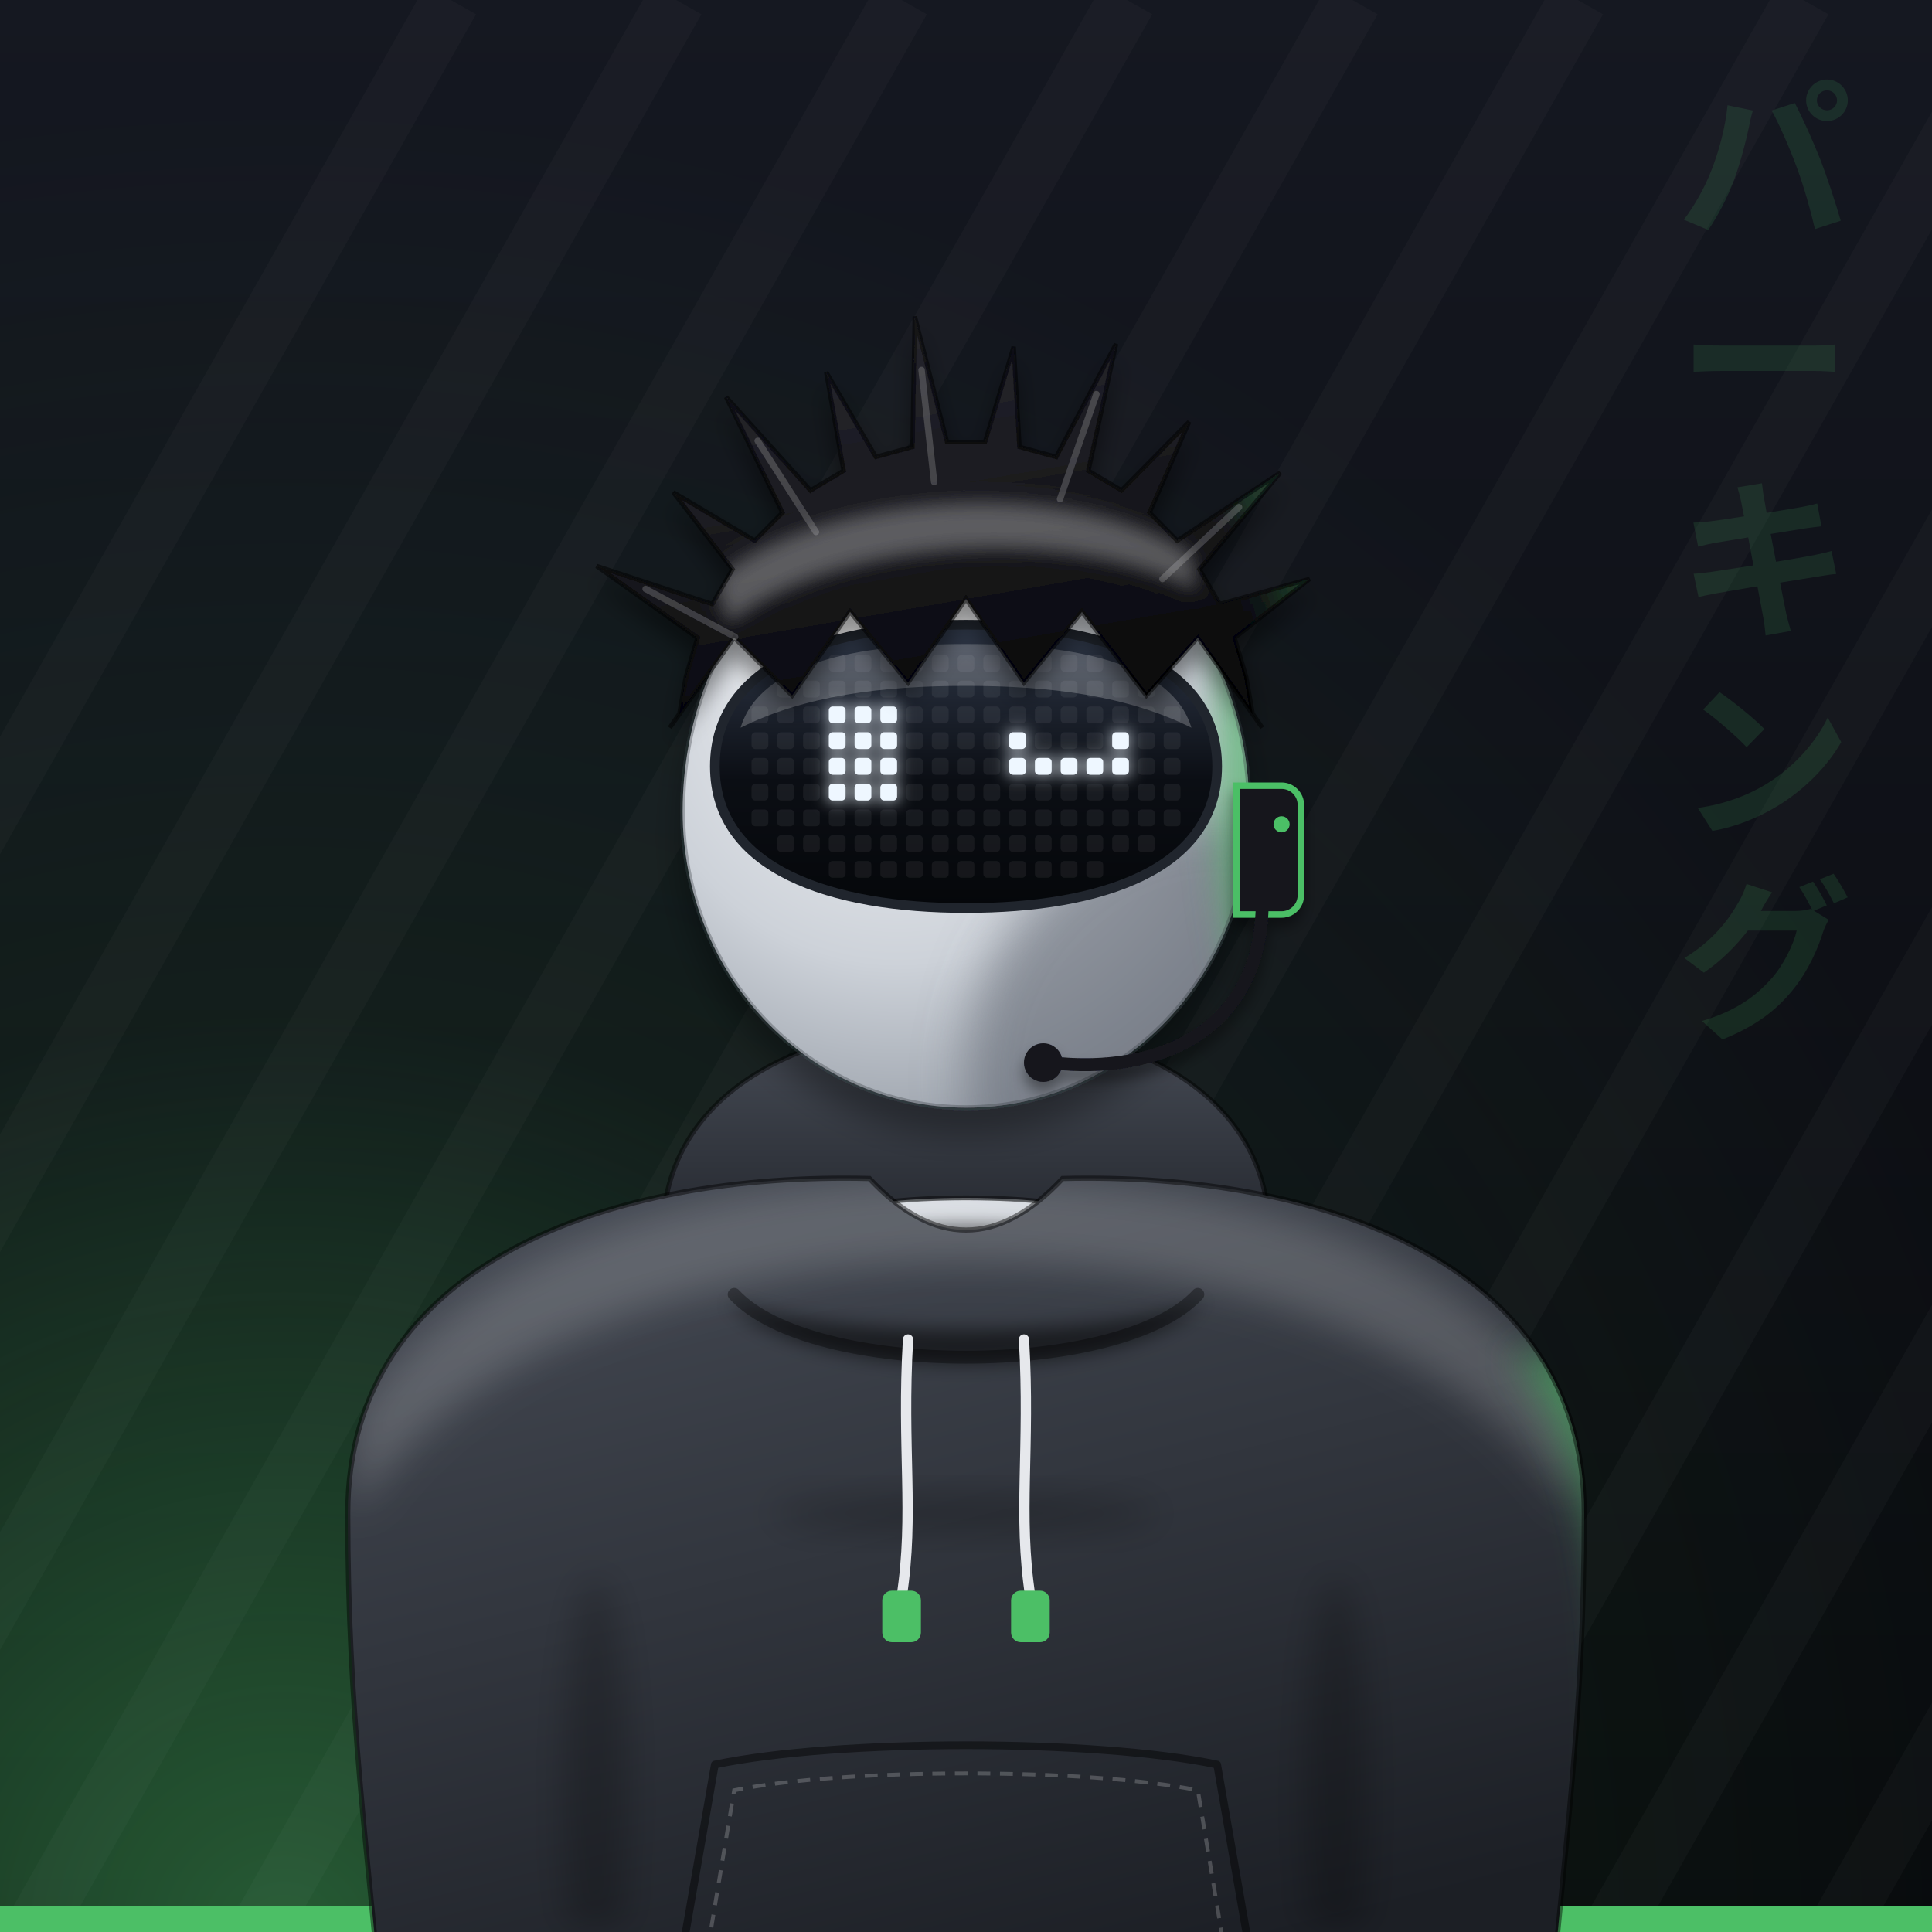
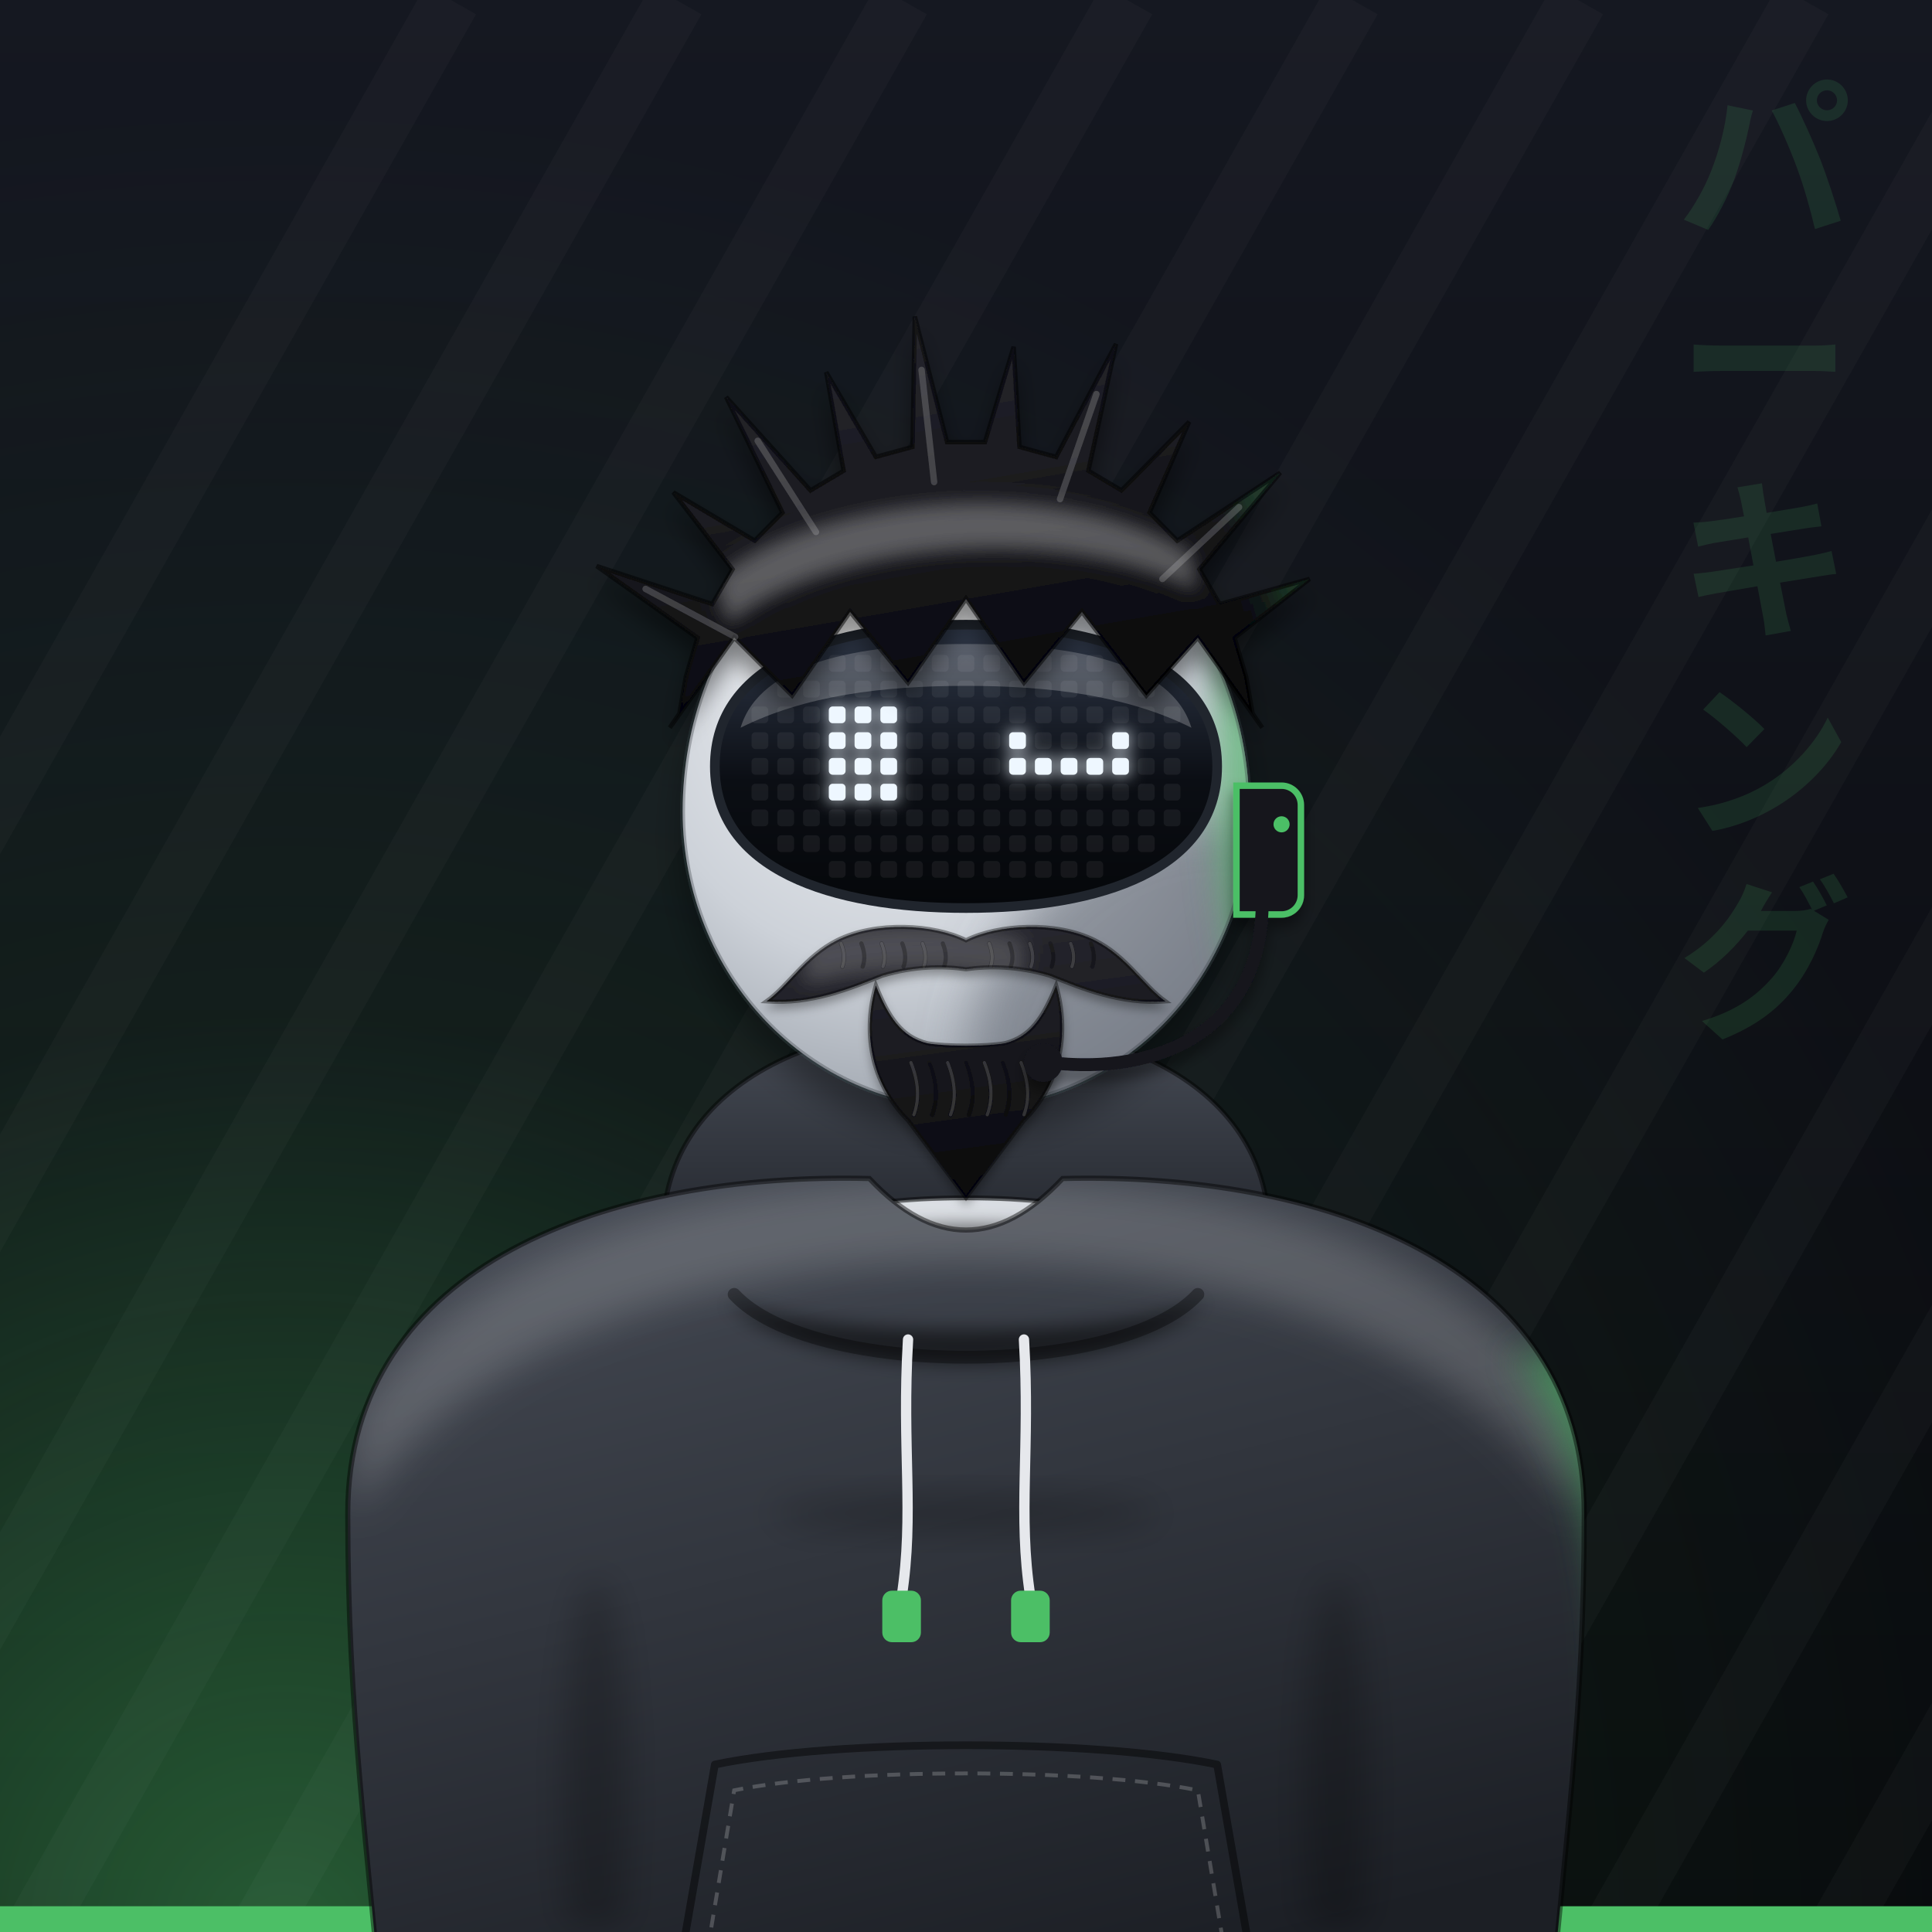
<svg xmlns="http://www.w3.org/2000/svg" viewBox="0 0 600 600" width="600" height="600">
  <defs>
    <linearGradient id="lg00001" x1="0" y1="0" x2="0" y2="1">
      <stop offset="0" stop-color="#151821" stop-opacity="1" />
      <stop offset="1" stop-color="#07080b" stop-opacity="1" />
    </linearGradient>
    <radialGradient id="rg00002" cx="0.15" cy="1" r="0.95">
      <stop offset="0" stop-color="#4cbf66" stop-opacity="0.45" />
      <stop offset="0.5" stop-color="#4cbf66" stop-opacity="0.08" />
      <stop offset="1" stop-color="#4cbf66" stop-opacity="0" />
    </radialGradient>
    <linearGradient id="lg00003" x1="0" y1="0" x2="0.3" y2="1">
      <stop offset="0" stop-color="#2b2b33" stop-opacity="1" />
      <stop offset="1" stop-color="#0a0a0d" stop-opacity="1" />
    </linearGradient>
    <filter id="b5" x="-50%" y="-50%" width="200%" height="200%">
      <feGaussianBlur stdDeviation="3.0" />
    </filter>
    <filter id="b8" x="-50%" y="-50%" width="200%" height="200%">
      <feGaussianBlur stdDeviation="4.8" />
    </filter>
    <clipPath id="cp00006">
      <path d="M211,191.6 L213,180.2 L216.6,168.1 L185.3,145.8 L221.2,157.6 L227.5,146.8 L209.1,122.9 L234.4,137.9 L243,129.2 L225.5,93.3 L251.7,122.3 L262,116.2 L256.6,85.6 L272,111.9 L283.4,108.8 L284.1,68.3 L294.1,107.3 L305.9,107.3 L314.8,77.7 L316.6,108.8 L328,111.9 L346.6,76.8 L338,116.2 L348.3,122.3 L369.3,101 L357,129.2 L365.6,137.9 L397.6,116.8 L372.5,146.8 L378.8,157.6 L406.7,149.8 L383.4,168.1 L387,180.2 L389,191.6 L392,196 L372,168 L356,186 L336,160 L318,182 L300,156 L282,182 L264,160 L246,186 L228,168 L208,196 Z" />
    </clipPath>
    <filter id="ds00008" x="-30%" y="-30%" width="160%" height="160%">
      <feDropShadow dx="0" dy="5" stdDeviation="3.5" flood-opacity="0.45" />
    </filter>
    <clipPath id="cp00009">
      <path d="M278,296 L322,296 L326,384 L274,384 Z" />
    </clipPath>
    <radialGradient id="rg00010" cx="0.38" cy="0.3" r="0.85">
      <stop offset="0" stop-color="#f6f7f9" stop-opacity="1" />
      <stop offset="0.55" stop-color="#cdd2d9" stop-opacity="1" />
      <stop offset="1" stop-color="#8a919b" stop-opacity="1" />
    </radialGradient>
    <filter id="b6" x="-50%" y="-50%" width="200%" height="200%">
      <feGaussianBlur stdDeviation="3.6" />
    </filter>
    <filter id="b4" x="-50%" y="-50%" width="200%" height="200%">
      <feGaussianBlur stdDeviation="2.4" />
    </filter>
    <filter id="b2" x="-50%" y="-50%" width="200%" height="200%">
      <feGaussianBlur stdDeviation="1.2" />
    </filter>
    <clipPath id="cp00016">
      <path d="M118,480 C118,402 205,372 300,372 C395,372 482,402 482,480 C482,542 476,582 470,640 L130,640 C124,582 118,542 118,480 Z" />
    </clipPath>
    <radialGradient id="rg00017" cx="0.38" cy="0.3" r="0.85">
      <stop offset="0" stop-color="#f6f7f9" stop-opacity="1" />
      <stop offset="0.55" stop-color="#cdd2d9" stop-opacity="1" />
      <stop offset="1" stop-color="#8a919b" stop-opacity="1" />
    </radialGradient>
    <filter id="b26.0" x="-50%" y="-50%" width="200%" height="200%">
      <feGaussianBlur stdDeviation="15.6" />
    </filter>
    <filter id="b20.22222222222222" x="-50%" y="-50%" width="200%" height="200%">
      <feGaussianBlur stdDeviation="12.133" />
    </filter>
    <filter id="b18.2" x="-50%" y="-50%" width="200%" height="200%">
      <feGaussianBlur stdDeviation="10.92" />
    </filter>
    <linearGradient id="lg00022" x1="0" y1="0" x2="0" y2="1">
      <stop offset="0" stop-color="#474c56" stop-opacity="1" />
      <stop offset="1" stop-color="#1c1f25" stop-opacity="1" />
    </linearGradient>
    <clipPath id="cp00024">
      <path d="M108,470 C108,392 190,364 270,366 Q300,398 330,366 C410,364 492,392 492,470 C492,532 486,572 480,640 L120,640 C114,572 108,532 108,470 Z" />
    </clipPath>
    <linearGradient id="lg00025" x1="0" y1="0" x2="0.35" y2="1">
      <stop offset="0" stop-color="#474c56" stop-opacity="1" />
      <stop offset="1" stop-color="#1c1f25" stop-opacity="1" />
    </linearGradient>
    <filter id="b10" x="-50%" y="-50%" width="200%" height="200%">
      <feGaussianBlur stdDeviation="6.0" />
    </filter>
    <filter id="b9" x="-50%" y="-50%" width="200%" height="200%">
      <feGaussianBlur stdDeviation="5.4" />
    </filter>
    <clipPath id="cp00032">
      <path d="M300,122 C348.6,122 388,166.8 388,222 C388,272.8 348.6,314 300,314 C251.4,314 212,272.8 212,222 C212,166.8 251.4,122 300,122 Z" />
    </clipPath>
    <radialGradient id="rg00033" cx="0.38" cy="0.3" r="0.85">
      <stop offset="0" stop-color="#f6f7f9" stop-opacity="1" />
      <stop offset="0.55" stop-color="#cdd2d9" stop-opacity="1" />
      <stop offset="1" stop-color="#8a919b" stop-opacity="1" />
    </radialGradient>
    <filter id="b12.571428571428571" x="-50%" y="-50%" width="200%" height="200%">
      <feGaussianBlur stdDeviation="7.543" />
    </filter>
    <filter id="b9.777777777777779" x="-50%" y="-50%" width="200%" height="200%">
      <feGaussianBlur stdDeviation="5.867" />
    </filter>
    <filter id="b8.8" x="-50%" y="-50%" width="200%" height="200%">
      <feGaussianBlur stdDeviation="5.28" />
    </filter>
    <filter id="ds00039" x="-30%" y="-30%" width="160%" height="160%">
      <feDropShadow dx="0" dy="8" stdDeviation="5.0" flood-opacity="0.35" />
    </filter>
-     <linearGradient id="lg00040" x1="0" y1="0" x2="0" y2="1">
+     <linearGradient id="lg00040" x1="0" y1="0" x2="0.2" y2="1">
+       <stop offset="0" stop-color="#2b2b33" stop-opacity="1" />
+       <stop offset="1" stop-color="#0a0a0d" stop-opacity="1" />
+     </linearGradient>
+     <clipPath id="cp00043">
+       <path d="M300,262 C290,257 272,256 260,262 C250,267 245,276 238,281 C252,282 264,277 274,273 C284,270 293,270 300,271 C307,270 316,270 326,273 C336,277 348,282 362,281 C355,276 350,267 340,262 C328,256 310,257 300,262 Z M272,276 C276,286 280,292 288,294 C294,295 306,295 312,294 C320,292 324,286 328,276 C332,290 330,306 318,318 C312,326 306,334 300,342 C294,334 288,326 282,318 C270,306 268,290 272,276 Z" />
+     </clipPath>
+     <filter id="ds00045" x="-30%" y="-30%" width="160%" height="160%">
+       <feDropShadow dx="0" dy="2" stdDeviation="1.5" flood-opacity="0.35" />
+     </filter>
+     <linearGradient id="lg00046" x1="0" y1="0" x2="0" y2="1">
      <stop offset="0" stop-color="#30394a" stop-opacity="1" />
      <stop offset="0.55" stop-color="#0b0e14" stop-opacity="1" />
      <stop offset="1" stop-color="#05070a" stop-opacity="1" />
    </linearGradient>
-     <filter id="fxglowled00041f" x="-20%" y="-20%" width="140%" height="140%">
+     <filter id="fxglowled00047f" x="-20%" y="-20%" width="140%" height="140%">
      <feGaussianBlur stdDeviation="2.5" result="b" />
      <feMerge>
        <feMergeNode in="b" />
        <feMergeNode in="SourceGraphic" />
      </feMerge>
    </filter>
-     <clipPath id="cp00042">
+     <clipPath id="cp00048">
      <path d="M222,208 C222,176 258,164 300,164 C342,164 378,176 378,208 C378,240 342,252 300,252 C258,252 222,240 222,208 Z" />
    </clipPath>
-     <filter id="ds00044" x="-30%" y="-30%" width="160%" height="160%">
+     <filter id="ds00050" x="-30%" y="-30%" width="160%" height="160%">
      <feDropShadow dx="0" dy="3" stdDeviation="2.0" flood-opacity="0.4" />
    </filter>
  </defs>
  <g id="Hintergrund">
    <rect width="600" height="600" fill="url(#lg00001)" />
    <rect width="600" height="600" fill="url(#rg00002)" />
    <path d="M-200,600 L140,0" stroke="#ffffff" stroke-opacity=".025" stroke-width="18" />
    <path d="M-130,600 L210,0" stroke="#ffffff" stroke-opacity=".025" stroke-width="18" />
    <path d="M-60,600 L280,0" stroke="#ffffff" stroke-opacity=".025" stroke-width="18" />
    <path d="M10,600 L350,0" stroke="#ffffff" stroke-opacity=".025" stroke-width="18" />
    <path d="M80,600 L420,0" stroke="#ffffff" stroke-opacity=".025" stroke-width="18" />
    <path d="M150,600 L490,0" stroke="#ffffff" stroke-opacity=".025" stroke-width="18" />
    <path d="M220,600 L560,0" stroke="#ffffff" stroke-opacity=".025" stroke-width="18" />
    <path d="M290,600 L630,0" stroke="#ffffff" stroke-opacity=".025" stroke-width="18" />
    <path d="M360,600 L700,0" stroke="#ffffff" stroke-opacity=".025" stroke-width="18" />
    <path d="M430,600 L770,0" stroke="#ffffff" stroke-opacity=".025" stroke-width="18" />
    <path d="M500,600 L840,0" stroke="#ffffff" stroke-opacity=".025" stroke-width="18" />
    <path d="M570,600 L910,0" stroke="#ffffff" stroke-opacity=".025" stroke-width="18" />
    <path d="M640,600 L980,0" stroke="#ffffff" stroke-opacity=".025" stroke-width="18" />
    <path d="M710,600 L1050,0" stroke="#ffffff" stroke-opacity=".025" stroke-width="18" />
    <text x="548" y="70" text-anchor="middle" font-size="54" font-weight="700" font-family="Yu Gothic, Meiryo, Noto Sans JP, sans-serif" fill="#4cbf66" fill-opacity=".14">パ</text>
    <text x="548" y="132" text-anchor="middle" font-size="54" font-weight="700" font-family="Yu Gothic, Meiryo, Noto Sans JP, sans-serif" fill="#4cbf66" fill-opacity=".14">ー</text>
    <text x="548" y="194" text-anchor="middle" font-size="54" font-weight="700" font-family="Yu Gothic, Meiryo, Noto Sans JP, sans-serif" fill="#4cbf66" fill-opacity=".14">キ</text>
    <text x="548" y="256" text-anchor="middle" font-size="54" font-weight="700" font-family="Yu Gothic, Meiryo, Noto Sans JP, sans-serif" fill="#4cbf66" fill-opacity=".14">ン</text>
    <text x="548" y="318" text-anchor="middle" font-size="54" font-weight="700" font-family="Yu Gothic, Meiryo, Noto Sans JP, sans-serif" fill="#4cbf66" fill-opacity=".14">グ</text>
    <rect y="592" width="600" height="8" fill="#4cbf66" />
  </g>
  <g id="Koerper">
    <path d="M278,296 L322,296 L326,384 L274,384 Z" fill="url(#rg00010)" />
    <g clip-path="url(#cp00009)">
      <path id="fxblur00011" d="M323.4,342.6 C336.3,342.6 346.8,359.2 346.8,379.6 C346.8,400 336.3,416.6 323.4,416.6 C310.5,416.6 300,400 300,379.6 C300,359.2 310.5,342.6 323.4,342.6 Z" fill="#5b626d" opacity="0.55" filter="url(#b6)" />
      <path id="fxblur00012" d="M291.7,307.4 C297.4,307.4 302.1,312.6 302.1,318.9 C302.1,325.2 297.4,330.3 291.7,330.3 C285.9,330.3 281.3,325.2 281.3,318.9 C281.3,312.6 285.9,307.4 291.7,307.4 Z" fill="#ffffff" opacity="0.9" filter="url(#b4)" />
      <path id="fxblur00013" d="M289.6,310.1 C291.3,310.1 292.7,311.7 292.7,313.6 C292.7,315.5 291.3,317.1 289.6,317.1 C287.9,317.1 286.5,315.5 286.5,313.6 C286.5,311.7 287.9,310.1 289.6,310.1 Z" fill="#ffffff" opacity="1" filter="url(#b2)" />
      <path id="fxblur00014" d="M330.2,291.6 C334.2,291.6 337.4,311.3 337.4,335.6 C337.4,359.9 334.2,379.6 330.2,379.6 C326.1,379.6 322.9,359.9 322.9,335.6 C322.9,311.3 326.1,291.6 330.2,291.6 Z" fill="#4cbf66" opacity="0.55" filter="url(#b4)" />
    </g>
    <path d="M278,296 L322,296 L326,384 L274,384 Z" fill="none" stroke="#3a3f47" stroke-opacity=".35" stroke-width="1.5" />
    <path id="fxblur00015" d="M300,332 C319.9,332 336,338.3 336,346 C336,353.7 319.9,360 300,360 C280.1,360 264,353.7 264,346 C264,338.3 280.1,332 300,332 Z" fill="#3a3f47" opacity="0.6" filter="url(#b6)" />
    <path d="M118,480 C118,402 205,372 300,372 C395,372 482,402 482,480 C482,542 476,582 470,640 L130,640 C124,582 118,542 118,480 Z" fill="url(#rg00017)" />
    <g clip-path="url(#cp00016)">
      <path id="fxblur00018" d="M463.8,514 C554.3,514 627.6,564.4 627.6,626.6 C627.6,688.8 554.3,739.2 463.8,739.2 C373.3,739.2 300,688.8 300,626.6 C300,564.4 373.3,514 463.8,514 Z" fill="#5b626d" opacity="0.55" filter="url(#b26.0)" />
      <path id="fxblur00019" d="M241.8,406.8 C282,406.8 314.6,422.4 314.6,441.7 C314.6,460.9 282,476.5 241.8,476.5 C201.6,476.5 169,460.9 169,441.7 C169,422.4 201.6,406.8 241.8,406.8 Z" fill="#ffffff" opacity="0.9" filter="url(#b20.22222222222222)" />
      <path id="fxblur00020" d="M227.2,414.9 C239.3,414.9 249,419.7 249,425.6 C249,431.5 239.3,436.3 227.2,436.3 C215.1,436.3 205.4,431.5 205.4,425.6 C205.4,419.7 215.1,414.9 227.2,414.9 Z" fill="#ffffff" opacity="1" filter="url(#b2)" />
      <path id="fxblur00021" d="M511.1,358.6 C539.3,358.6 562.1,418.6 562.1,492.6 C562.1,566.6 539.3,626.6 511.1,626.6 C483,626.6 460.2,566.6 460.2,492.6 C460.2,418.6 483,358.6 511.1,358.6 Z" fill="#4cbf66" opacity="0.55" filter="url(#b18.2)" />
    </g>
    <path d="M118,480 C118,402 205,372 300,372 C395,372 482,402 482,480 C482,542 476,582 470,640 L130,640 C124,582 118,542 118,480 Z" fill="none" stroke="#3a3f47" stroke-opacity=".35" stroke-width="1.5" />
  </g>
  <g id="Oberteil">
    <path d="M208,400 C196,350 236,318 300,318 C364,318 404,350 392,400 C370,380 338,372 300,372 C262,372 230,380 208,400 Z" fill="url(#lg00022)" stroke="#000" stroke-opacity=".45" stroke-width="1.5" />
    <path id="fxblur00023" d="M230,392 C250,376 350,376 370,392 C350,386 250,386 230,392 Z" fill="#000" opacity="0.5" filter="url(#b4)" />
    <path d="M108,470 C108,392 190,364 270,366 Q300,398 330,366 C410,364 492,392 492,470 C492,532 486,572 480,640 L120,640 C114,572 108,532 108,470 Z" fill="url(#lg00025)" />
    <g clip-path="url(#cp00024)">
      <path id="fxblur00026" d="M110,470 C150,410 230,392 300,392 C370,392 450,410 490,470 L490,440 C450,380 370,366 300,366 C230,366 150,380 110,440 Z" fill="#ffffff" opacity="0.175" filter="url(#b10)" />
      <path id="fxblur00027" d="M185,490 C190.5,490 195,521.3 195,560 C195,598.7 190.5,630 185,630 C179.5,630 175,598.7 175,560 C175,521.3 179.5,490 185,490 Z" fill="#000000" opacity="0.22" filter="url(#b9)" />
      <path id="fxblur00028" d="M415,490 C420.5,490 425,521.3 425,560 C425,598.7 420.5,630 415,630 C409.5,630 405,598.7 405,560 C405,521.3 409.5,490 415,490 Z" fill="#000000" opacity="0.22" filter="url(#b9)" />
      <path id="fxblur00029" d="M300,464 C333.1,464 360,466.7 360,470 C360,473.3 333.1,476 300,476 C266.9,476 240,473.3 240,470 C240,466.7 266.9,464 300,464 Z" fill="#000000" opacity="0.22" filter="url(#b9)" />
      <path id="fxblur00030" d="M470,420 C510,470 505,560 490,640 L520,640 L520,420 Z" fill="#4cbf66" opacity="0.6" filter="url(#b10)" />
    </g>
    <path d="M108,470 C108,392 190,364 270,366 Q300,398 330,366 C410,364 492,392 492,470 C492,532 486,572 480,640 L120,640 C114,572 108,532 108,470 Z" fill="none" stroke="#000" stroke-opacity=".45" stroke-width="1.6" />
    <path id="fxblur00031" d="M226,404 C250,430 350,430 374,404 C350,416 250,416 226,404 Z" fill="#000" opacity="0.55" filter="url(#b5)" />
    <path d="M228,402 C252,428 348,428 372,402" fill="none" stroke="#000" stroke-opacity="0.35" stroke-width="4" stroke-linecap="round" stroke-linejoin="round" />
    <path d="M282,416 C280,450 284,470 280,496" fill="none" stroke="#e6e8ec" stroke-opacity="1" stroke-width="3.2" stroke-linecap="round" stroke-linejoin="round" />
    <path d="M318,416 C320,450 316,470 320,496" fill="none" stroke="#e6e8ec" stroke-opacity="1" stroke-width="3.2" stroke-linecap="round" stroke-linejoin="round" />
    <rect x="274" y="494" width="12" height="16" rx="3" fill="#4cbf66" />
    <rect x="314" y="494" width="12" height="16" rx="3" fill="#4cbf66" />
    <path d="M206,640 L222,548 C260,540 340,540 378,548 L394,640" fill="none" stroke="#000" stroke-opacity="0.45" stroke-width="2.4" stroke-linecap="round" stroke-linejoin="round" />
    <path d="M214,640 L228,556 C262,549 338,549 372,556 L386,640" fill="none" stroke="#fff" stroke-opacity="0.2" stroke-width="1.2" stroke-dasharray="4 3" />
  </g>
  <g id="Kopf" transform="translate(0,30)">
    <g id="fxds00038" filter="url(#ds00039)">
      <path d="M300,122 C348.6,122 388,166.8 388,222 C388,272.8 348.6,314 300,314 C251.4,314 212,272.8 212,222 C212,166.8 251.4,122 300,122 Z" fill="url(#rg00033)" />
      <g clip-path="url(#cp00032)">
        <path id="fxblur00034" d="M379.2,223.8 C422.9,223.8 458.4,259.9 458.4,304.4 C458.4,348.9 422.9,385 379.2,385 C335.5,385 300,348.9 300,304.4 C300,259.9 335.5,223.8 379.2,223.8 Z" fill="#5b626d" opacity="0.55" filter="url(#b12.571428571428571)" />
        <path id="fxblur00035" d="M271.8,147 C291.3,147 307,158.1 307,171.9 C307,185.7 291.3,196.9 271.8,196.9 C252.4,196.9 236.6,185.7 236.6,171.9 C236.6,158.1 252.4,147 271.8,147 Z" fill="#ffffff" opacity="0.9" filter="url(#b9.777777777777779)" />
        <path id="fxblur00036" d="M264.8,152.7 C270.6,152.7 275.4,156.2 275.4,160.4 C275.4,164.6 270.6,168.1 264.8,168.1 C259,168.1 254.2,164.6 254.2,160.4 C254.2,156.2 259,152.7 264.8,152.7 Z" fill="#ffffff" opacity="1" filter="url(#b2)" />
        <path id="fxblur00037" d="M402.1,112.4 C415.7,112.4 426.7,155.4 426.7,208.4 C426.7,261.4 415.7,304.4 402.1,304.4 C388.5,304.4 377.4,261.4 377.4,208.4 C377.4,155.4 388.5,112.4 402.1,112.4 Z" fill="#4cbf66" opacity="0.55" filter="url(#b8.8)" />
      </g>
      <path d="M300,122 C348.6,122 388,166.8 388,222 C388,272.8 348.6,314 300,314 C251.4,314 212,272.8 212,222 C212,166.8 251.4,122 300,122 Z" fill="none" stroke="#3a3f47" stroke-opacity=".35" stroke-width="1.5" />
    </g>
  </g>
+   <g id="Bart" transform="translate(0,30)">
+     <g id="fxds00044" filter="url(#ds00045)">
+       <path d="M300,262 C290,257 272,256 260,262 C250,267 245,276 238,281 C252,282 264,277 274,273 C284,270 293,270 300,271 C307,270 316,270 326,273 C336,277 348,282 362,281 C355,276 350,267 340,262 C328,256 310,257 300,262 Z M272,276 C276,286 280,292 288,294 C294,295 306,295 312,294 C320,292 324,286 328,276 C332,290 330,306 318,318 C312,326 306,334 300,342 C294,334 288,326 282,318 C270,306 268,290 272,276 Z" fill="url(#lg00040)" />
+       <g clip-path="url(#cp00043)">
+         <path id="fxblur00041" d="M250,262 C270,256 300,256 318,262 L318,276 C300,270 270,270 250,276 Z" fill="#ffffff" opacity="0.18" filter="url(#b5)" />
+         <path id="fxblur00042" d="M372,214 C398,246 394,290 360,320 L420,330 L420,200 Z" fill="#4cbf66" opacity="0.28" filter="url(#b8)" />
+         <path d="M261.2,263 q1.6,4 0.4,7.2" fill="none" stroke="#000" stroke-opacity="0.28" stroke-width="1.3" stroke-linecap="round" stroke-linejoin="round" />
+         <path d="M267.5,263 q1.6,4 0.4,7.2" fill="none" stroke="#000" stroke-opacity="0.28" stroke-width="1.3" stroke-linecap="round" stroke-linejoin="round" />
+         <path d="M273.8,263 q1.6,4 0.4,7.2" fill="none" stroke="#000" stroke-opacity="0.28" stroke-width="1.3" stroke-linecap="round" stroke-linejoin="round" />
+         <path d="M280.2,263 q1.6,4 0.4,7.2" fill="none" stroke="#000" stroke-opacity="0.28" stroke-width="1.3" stroke-linecap="round" stroke-linejoin="round" />
+         <path d="M286.5,263 q1.6,4 0.4,7.2" fill="none" stroke="#000" stroke-opacity="0.28" stroke-width="1.3" stroke-linecap="round" stroke-linejoin="round" />
+         <path d="M292.8,263 q1.6,4 0.4,7.2" fill="none" stroke="#000" stroke-opacity="0.28" stroke-width="1.3" stroke-linecap="round" stroke-linejoin="round" />
+         <path d="M307.2,263 q1.6,4 0.4,7.2" fill="none" stroke="#000" stroke-opacity="0.28" stroke-width="1.3" stroke-linecap="round" stroke-linejoin="round" />
+         <path d="M313.5,263 q1.6,4 0.4,7.2" fill="none" stroke="#000" stroke-opacity="0.28" stroke-width="1.3" stroke-linecap="round" stroke-linejoin="round" />
+         <path d="M319.8,263 q1.6,4 0.4,7.2" fill="none" stroke="#000" stroke-opacity="0.28" stroke-width="1.3" stroke-linecap="round" stroke-linejoin="round" />
+         <path d="M326.2,263 q1.6,4 0.4,7.2" fill="none" stroke="#000" stroke-opacity="0.28" stroke-width="1.3" stroke-linecap="round" stroke-linejoin="round" />
+         <path d="M332.5,263 q1.6,4 0.4,7.2" fill="none" stroke="#000" stroke-opacity="0.28" stroke-width="1.3" stroke-linecap="round" stroke-linejoin="round" />
+         <path d="M338.8,263 q1.6,4 0.4,7.2" fill="none" stroke="#000" stroke-opacity="0.28" stroke-width="1.3" stroke-linecap="round" stroke-linejoin="round" />
+         <path d="M282.9,300 q3.6,9 0.9,16.2" fill="none" stroke="#000" stroke-opacity="0.28" stroke-width="1.3" stroke-linecap="round" stroke-linejoin="round" />
+         <path d="M288.6,300 q3.6,9 0.9,16.2" fill="none" stroke="#000" stroke-opacity="0.28" stroke-width="1.3" stroke-linecap="round" stroke-linejoin="round" />
+         <path d="M294.3,300 q3.6,9 0.9,16.2" fill="none" stroke="#000" stroke-opacity="0.28" stroke-width="1.3" stroke-linecap="round" stroke-linejoin="round" />
+         <path d="M300,300 q3.6,9 0.9,16.2" fill="none" stroke="#000" stroke-opacity="0.28" stroke-width="1.3" stroke-linecap="round" stroke-linejoin="round" />
+         <path d="M305.7,300 q3.6,9 0.9,16.2" fill="none" stroke="#000" stroke-opacity="0.28" stroke-width="1.3" stroke-linecap="round" stroke-linejoin="round" />
+         <path d="M311.4,300 q3.6,9 0.9,16.2" fill="none" stroke="#000" stroke-opacity="0.28" stroke-width="1.3" stroke-linecap="round" stroke-linejoin="round" />
+         <path d="M317.1,300 q3.6,9 0.9,16.2" fill="none" stroke="#000" stroke-opacity="0.28" stroke-width="1.3" stroke-linecap="round" stroke-linejoin="round" />
+         <path d="M261.2,263 q1.6,4 0.4,7.2" fill="none" stroke="#ffffff" stroke-opacity="0.16" stroke-width="1" stroke-linecap="round" stroke-linejoin="round" />
+         <path d="M273.8,263 q1.6,4 0.4,7.2" fill="none" stroke="#ffffff" stroke-opacity="0.16" stroke-width="1" stroke-linecap="round" stroke-linejoin="round" />
+         <path d="M286.5,263 q1.6,4 0.4,7.2" fill="none" stroke="#ffffff" stroke-opacity="0.16" stroke-width="1" stroke-linecap="round" stroke-linejoin="round" />
+         <path d="M307.2,263 q1.6,4 0.4,7.2" fill="none" stroke="#ffffff" stroke-opacity="0.16" stroke-width="1" stroke-linecap="round" stroke-linejoin="round" />
+         <path d="M319.8,263 q1.6,4 0.4,7.2" fill="none" stroke="#ffffff" stroke-opacity="0.16" stroke-width="1" stroke-linecap="round" stroke-linejoin="round" />
+         <path d="M332.5,263 q1.6,4 0.4,7.2" fill="none" stroke="#ffffff" stroke-opacity="0.16" stroke-width="1" stroke-linecap="round" stroke-linejoin="round" />
+         <path d="M282.9,300 q3.6,9 0.9,16.2" fill="none" stroke="#ffffff" stroke-opacity="0.16" stroke-width="1" stroke-linecap="round" stroke-linejoin="round" />
+         <path d="M294.3,300 q3.6,9 0.9,16.2" fill="none" stroke="#ffffff" stroke-opacity="0.16" stroke-width="1" stroke-linecap="round" stroke-linejoin="round" />
+         <path d="M305.7,300 q3.6,9 0.9,16.2" fill="none" stroke="#ffffff" stroke-opacity="0.16" stroke-width="1" stroke-linecap="round" stroke-linejoin="round" />
+         <path d="M317.1,300 q3.6,9 0.9,16.2" fill="none" stroke="#ffffff" stroke-opacity="0.16" stroke-width="1" stroke-linecap="round" stroke-linejoin="round" />
+       </g>
+       <path d="M300,262 C290,257 272,256 260,262 C250,267 245,276 238,281 C252,282 264,277 274,273 C284,270 293,270 300,271 C307,270 316,270 326,273 C336,277 348,282 362,281 C355,276 350,267 340,262 C328,256 310,257 300,262 Z M272,276 C276,286 280,292 288,294 C294,295 306,295 312,294 C320,292 324,286 328,276 C332,290 330,306 318,318 C312,326 306,334 300,342 C294,334 288,326 282,318 C270,306 268,290 272,276 Z" fill="none" stroke="#000" stroke-opacity=".38" stroke-width="1.3" />
+     </g>
+   </g>
  <g id="Visier" transform="translate(0,30)">
-     <path d="M222,208 C222,176 258,164 300,164 C342,164 378,176 378,208 C378,240 342,252 300,252 C258,252 222,240 222,208 Z" fill="url(#lg00040)" stroke="#20252d" stroke-width="3" />
+     <path d="M222,208 C222,176 258,164 300,164 C342,164 378,176 378,208 C378,240 342,252 300,252 C258,252 222,240 222,208 Z" fill="url(#lg00046)" stroke="#20252d" stroke-width="3" />
    <g fill="#ffffff" fill-opacity=".06">
      <rect x="257.4" y="173.4" width="5.2" height="5.2" rx="1.2" />
      <rect x="265.4" y="173.4" width="5.2" height="5.2" rx="1.2" />
      <rect x="273.4" y="173.4" width="5.2" height="5.2" rx="1.2" />
      <rect x="281.4" y="173.4" width="5.2" height="5.2" rx="1.2" />
      <rect x="289.4" y="173.4" width="5.2" height="5.2" rx="1.2" />
      <rect x="297.4" y="173.4" width="5.2" height="5.2" rx="1.2" />
      <rect x="305.4" y="173.4" width="5.2" height="5.2" rx="1.2" />
      <rect x="313.4" y="173.4" width="5.2" height="5.2" rx="1.2" />
      <rect x="321.4" y="173.4" width="5.2" height="5.2" rx="1.2" />
      <rect x="329.4" y="173.4" width="5.2" height="5.2" rx="1.2" />
      <rect x="337.4" y="173.4" width="5.2" height="5.2" rx="1.2" />
      <rect x="241.4" y="181.4" width="5.2" height="5.2" rx="1.2" />
      <rect x="249.4" y="181.4" width="5.2" height="5.2" rx="1.2" />
      <rect x="257.4" y="181.4" width="5.2" height="5.2" rx="1.2" />
      <rect x="265.4" y="181.4" width="5.2" height="5.2" rx="1.2" />
      <rect x="273.4" y="181.4" width="5.2" height="5.2" rx="1.2" />
      <rect x="281.4" y="181.4" width="5.2" height="5.2" rx="1.2" />
      <rect x="289.4" y="181.4" width="5.2" height="5.2" rx="1.2" />
      <rect x="297.4" y="181.4" width="5.2" height="5.2" rx="1.2" />
      <rect x="305.4" y="181.4" width="5.2" height="5.2" rx="1.2" />
      <rect x="313.4" y="181.4" width="5.2" height="5.2" rx="1.2" />
      <rect x="321.4" y="181.4" width="5.2" height="5.2" rx="1.2" />
      <rect x="329.4" y="181.4" width="5.2" height="5.2" rx="1.2" />
      <rect x="337.4" y="181.4" width="5.2" height="5.2" rx="1.2" />
      <rect x="345.4" y="181.4" width="5.2" height="5.2" rx="1.2" />
      <rect x="353.4" y="181.4" width="5.2" height="5.2" rx="1.2" />
      <rect x="233.4" y="189.4" width="5.2" height="5.2" rx="1.2" />
      <rect x="241.4" y="189.4" width="5.2" height="5.2" rx="1.2" />
      <rect x="249.4" y="189.4" width="5.2" height="5.2" rx="1.2" />
      <rect x="257.4" y="189.4" width="5.2" height="5.2" rx="1.2" />
      <rect x="265.4" y="189.4" width="5.2" height="5.2" rx="1.2" />
      <rect x="273.4" y="189.4" width="5.2" height="5.2" rx="1.2" />
      <rect x="281.4" y="189.4" width="5.2" height="5.2" rx="1.2" />
      <rect x="289.4" y="189.4" width="5.2" height="5.2" rx="1.2" />
      <rect x="297.4" y="189.4" width="5.2" height="5.2" rx="1.2" />
      <rect x="305.4" y="189.4" width="5.2" height="5.2" rx="1.2" />
      <rect x="313.4" y="189.4" width="5.2" height="5.2" rx="1.2" />
      <rect x="321.4" y="189.4" width="5.2" height="5.2" rx="1.2" />
      <rect x="329.4" y="189.4" width="5.2" height="5.2" rx="1.2" />
      <rect x="337.4" y="189.4" width="5.2" height="5.2" rx="1.2" />
      <rect x="345.4" y="189.4" width="5.2" height="5.2" rx="1.2" />
      <rect x="353.4" y="189.4" width="5.2" height="5.2" rx="1.2" />
      <rect x="361.4" y="189.4" width="5.2" height="5.2" rx="1.2" />
      <rect x="233.4" y="197.4" width="5.2" height="5.2" rx="1.2" />
      <rect x="241.4" y="197.4" width="5.2" height="5.2" rx="1.2" />
      <rect x="249.4" y="197.4" width="5.2" height="5.2" rx="1.2" />
      <rect x="257.4" y="197.4" width="5.2" height="5.2" rx="1.2" />
      <rect x="265.4" y="197.4" width="5.2" height="5.2" rx="1.2" />
      <rect x="273.4" y="197.4" width="5.2" height="5.2" rx="1.2" />
      <rect x="281.4" y="197.4" width="5.2" height="5.2" rx="1.2" />
      <rect x="289.4" y="197.4" width="5.2" height="5.2" rx="1.2" />
      <rect x="297.4" y="197.4" width="5.2" height="5.2" rx="1.2" />
      <rect x="305.4" y="197.4" width="5.2" height="5.2" rx="1.2" />
      <rect x="313.4" y="197.4" width="5.2" height="5.2" rx="1.2" />
      <rect x="321.4" y="197.4" width="5.2" height="5.2" rx="1.2" />
      <rect x="329.4" y="197.4" width="5.2" height="5.2" rx="1.2" />
      <rect x="337.4" y="197.4" width="5.2" height="5.2" rx="1.2" />
      <rect x="345.4" y="197.4" width="5.2" height="5.2" rx="1.2" />
      <rect x="353.4" y="197.4" width="5.2" height="5.2" rx="1.2" />
      <rect x="361.4" y="197.4" width="5.2" height="5.2" rx="1.2" />
      <rect x="233.4" y="205.4" width="5.2" height="5.2" rx="1.2" />
      <rect x="241.4" y="205.4" width="5.2" height="5.2" rx="1.2" />
      <rect x="249.4" y="205.4" width="5.2" height="5.2" rx="1.2" />
      <rect x="257.4" y="205.4" width="5.2" height="5.2" rx="1.2" />
      <rect x="265.4" y="205.4" width="5.2" height="5.2" rx="1.2" />
      <rect x="273.4" y="205.4" width="5.2" height="5.2" rx="1.2" />
      <rect x="281.4" y="205.4" width="5.2" height="5.2" rx="1.2" />
      <rect x="289.4" y="205.4" width="5.2" height="5.2" rx="1.2" />
      <rect x="297.4" y="205.4" width="5.2" height="5.2" rx="1.2" />
      <rect x="305.4" y="205.4" width="5.2" height="5.2" rx="1.2" />
      <rect x="313.4" y="205.4" width="5.2" height="5.2" rx="1.2" />
      <rect x="321.4" y="205.4" width="5.2" height="5.2" rx="1.2" />
      <rect x="329.4" y="205.4" width="5.2" height="5.2" rx="1.2" />
      <rect x="337.4" y="205.4" width="5.2" height="5.2" rx="1.2" />
      <rect x="345.4" y="205.4" width="5.2" height="5.2" rx="1.2" />
      <rect x="353.4" y="205.4" width="5.2" height="5.2" rx="1.2" />
      <rect x="361.4" y="205.4" width="5.2" height="5.2" rx="1.2" />
      <rect x="233.4" y="213.4" width="5.2" height="5.2" rx="1.2" />
      <rect x="241.4" y="213.4" width="5.2" height="5.2" rx="1.2" />
      <rect x="249.4" y="213.4" width="5.2" height="5.2" rx="1.2" />
      <rect x="257.4" y="213.4" width="5.2" height="5.2" rx="1.2" />
      <rect x="265.4" y="213.4" width="5.2" height="5.2" rx="1.2" />
      <rect x="273.4" y="213.4" width="5.2" height="5.2" rx="1.2" />
      <rect x="281.4" y="213.4" width="5.2" height="5.2" rx="1.2" />
      <rect x="289.4" y="213.4" width="5.2" height="5.2" rx="1.2" />
      <rect x="297.4" y="213.4" width="5.2" height="5.2" rx="1.2" />
      <rect x="305.4" y="213.4" width="5.2" height="5.2" rx="1.2" />
      <rect x="313.4" y="213.4" width="5.2" height="5.2" rx="1.2" />
      <rect x="321.4" y="213.4" width="5.2" height="5.2" rx="1.2" />
      <rect x="329.4" y="213.4" width="5.2" height="5.2" rx="1.2" />
      <rect x="337.4" y="213.4" width="5.2" height="5.2" rx="1.2" />
      <rect x="345.4" y="213.4" width="5.2" height="5.2" rx="1.2" />
      <rect x="353.4" y="213.4" width="5.2" height="5.2" rx="1.2" />
      <rect x="361.4" y="213.4" width="5.2" height="5.2" rx="1.2" />
      <rect x="233.4" y="221.4" width="5.2" height="5.2" rx="1.2" />
      <rect x="241.4" y="221.4" width="5.2" height="5.2" rx="1.2" />
      <rect x="249.4" y="221.4" width="5.2" height="5.2" rx="1.2" />
      <rect x="257.4" y="221.4" width="5.2" height="5.2" rx="1.2" />
      <rect x="265.4" y="221.4" width="5.2" height="5.2" rx="1.2" />
      <rect x="273.4" y="221.4" width="5.2" height="5.2" rx="1.2" />
      <rect x="281.4" y="221.4" width="5.2" height="5.2" rx="1.2" />
      <rect x="289.4" y="221.4" width="5.2" height="5.2" rx="1.2" />
      <rect x="297.4" y="221.4" width="5.2" height="5.2" rx="1.2" />
      <rect x="305.4" y="221.4" width="5.2" height="5.2" rx="1.2" />
      <rect x="313.4" y="221.4" width="5.2" height="5.2" rx="1.2" />
      <rect x="321.4" y="221.4" width="5.2" height="5.2" rx="1.2" />
      <rect x="329.4" y="221.4" width="5.2" height="5.2" rx="1.2" />
      <rect x="337.4" y="221.4" width="5.2" height="5.2" rx="1.2" />
      <rect x="345.4" y="221.4" width="5.2" height="5.2" rx="1.2" />
      <rect x="353.4" y="221.4" width="5.2" height="5.2" rx="1.2" />
      <rect x="361.4" y="221.4" width="5.2" height="5.2" rx="1.2" />
      <rect x="241.4" y="229.4" width="5.2" height="5.2" rx="1.2" />
      <rect x="249.4" y="229.4" width="5.2" height="5.2" rx="1.2" />
      <rect x="257.4" y="229.4" width="5.2" height="5.2" rx="1.2" />
      <rect x="265.4" y="229.4" width="5.2" height="5.2" rx="1.2" />
      <rect x="273.4" y="229.4" width="5.2" height="5.2" rx="1.2" />
      <rect x="281.4" y="229.4" width="5.2" height="5.2" rx="1.2" />
      <rect x="289.4" y="229.4" width="5.2" height="5.2" rx="1.2" />
      <rect x="297.4" y="229.4" width="5.2" height="5.2" rx="1.2" />
      <rect x="305.4" y="229.4" width="5.2" height="5.2" rx="1.2" />
      <rect x="313.4" y="229.4" width="5.2" height="5.2" rx="1.2" />
      <rect x="321.4" y="229.4" width="5.2" height="5.2" rx="1.2" />
      <rect x="329.4" y="229.4" width="5.2" height="5.2" rx="1.2" />
      <rect x="337.4" y="229.4" width="5.2" height="5.2" rx="1.2" />
      <rect x="345.4" y="229.4" width="5.2" height="5.2" rx="1.2" />
      <rect x="353.4" y="229.4" width="5.2" height="5.2" rx="1.2" />
      <rect x="257.4" y="237.4" width="5.2" height="5.2" rx="1.2" />
      <rect x="265.4" y="237.4" width="5.2" height="5.2" rx="1.2" />
      <rect x="273.4" y="237.4" width="5.2" height="5.2" rx="1.2" />
      <rect x="281.4" y="237.4" width="5.2" height="5.2" rx="1.2" />
      <rect x="289.4" y="237.4" width="5.2" height="5.2" rx="1.2" />
      <rect x="297.4" y="237.4" width="5.2" height="5.2" rx="1.2" />
      <rect x="305.4" y="237.4" width="5.2" height="5.2" rx="1.2" />
      <rect x="313.4" y="237.4" width="5.2" height="5.2" rx="1.2" />
      <rect x="321.4" y="237.4" width="5.2" height="5.2" rx="1.2" />
      <rect x="329.4" y="237.4" width="5.2" height="5.2" rx="1.2" />
      <rect x="337.4" y="237.4" width="5.2" height="5.2" rx="1.2" />
    </g>
  </g>
  <g id="Augen" transform="translate(0,30)">
-     <g id="fxglowled00041" fill="#eef7ff" filter="url(#fxglowled00041f)">
+     <g id="fxglowled00047" fill="#eef7ff" filter="url(#fxglowled00047f)">
      <rect x="257.4" y="189.4" width="5.2" height="5.2" rx="1.2" />
      <rect x="265.4" y="189.4" width="5.2" height="5.2" rx="1.2" />
      <rect x="273.4" y="189.4" width="5.2" height="5.2" rx="1.2" />
      <rect x="257.4" y="197.4" width="5.2" height="5.2" rx="1.2" />
      <rect x="265.4" y="197.4" width="5.2" height="5.2" rx="1.2" />
      <rect x="273.4" y="197.4" width="5.2" height="5.2" rx="1.2" />
      <rect x="313.4" y="197.4" width="5.2" height="5.2" rx="1.2" />
      <rect x="345.4" y="197.4" width="5.2" height="5.2" rx="1.2" />
      <rect x="257.4" y="205.4" width="5.2" height="5.2" rx="1.2" />
      <rect x="265.4" y="205.4" width="5.2" height="5.2" rx="1.2" />
      <rect x="273.4" y="205.4" width="5.2" height="5.2" rx="1.2" />
      <rect x="313.4" y="205.4" width="5.2" height="5.2" rx="1.2" />
      <rect x="321.4" y="205.4" width="5.2" height="5.2" rx="1.2" />
      <rect x="329.4" y="205.4" width="5.2" height="5.2" rx="1.2" />
      <rect x="337.4" y="205.4" width="5.2" height="5.2" rx="1.2" />
      <rect x="345.4" y="205.4" width="5.2" height="5.2" rx="1.2" />
      <rect x="257.4" y="213.4" width="5.2" height="5.2" rx="1.2" />
      <rect x="265.4" y="213.4" width="5.2" height="5.2" rx="1.2" />
      <rect x="273.4" y="213.4" width="5.2" height="5.2" rx="1.2" />
    </g>
-     <g clip-path="url(#cp00042)">
+     <g clip-path="url(#cp00048)">
      <path d="M230,196 C236,176 266,170 300,170 C334,170 364,176 370,196 C350,186 326,183 300,183 C274,183 250,186 230,196 Z" fill="#ffffff" fill-opacity=".22" />
    </g>
  </g>
  <g id="Haare" transform="translate(0,30)">
    <g id="fxds00007" filter="url(#ds00008)">
      <path d="M211,191.6 L213,180.2 L216.6,168.1 L185.3,145.8 L221.2,157.6 L227.5,146.8 L209.1,122.9 L234.4,137.9 L243,129.2 L225.5,93.3 L251.7,122.3 L262,116.2 L256.6,85.6 L272,111.9 L283.4,108.8 L284.1,68.3 L294.1,107.3 L305.9,107.3 L314.8,77.7 L316.6,108.8 L328,111.9 L346.6,76.8 L338,116.2 L348.3,122.3 L369.3,101 L357,129.2 L365.6,137.9 L397.6,116.8 L372.5,146.8 L378.8,157.6 L406.7,149.8 L383.4,168.1 L387,180.2 L389,191.6 L392,196 L372,168 L356,186 L336,160 L318,182 L300,156 L282,182 L264,160 L246,186 L228,168 L208,196 Z" fill="url(#lg00003)" />
      <g clip-path="url(#cp00006)">
        <path id="fxblur00004" d="M222,150 C252,124 330,116 370,142 L372,154 C330,132 258,138 226,164 Z" fill="#ffffff" opacity="0.3" filter="url(#b5)" />
        <path id="fxblur00005" d="M376,110 C404,160 408,220 400,270 L430,270 L430,100 Z" fill="#4cbf66" opacity="0.22" filter="url(#b8)" />
      </g>
      <path d="M211,191.6 L213,180.2 L216.6,168.1 L185.3,145.8 L221.2,157.6 L227.5,146.8 L209.1,122.9 L234.4,137.9 L243,129.2 L225.5,93.3 L251.7,122.3 L262,116.2 L256.6,85.6 L272,111.9 L283.4,108.8 L284.1,68.3 L294.1,107.3 L305.9,107.3 L314.8,77.7 L316.6,108.8 L328,111.9 L346.6,76.8 L338,116.2 L348.3,122.3 L369.3,101 L357,129.2 L365.6,137.9 L397.6,116.8 L372.5,146.8 L378.8,157.6 L406.7,149.8 L383.4,168.1 L387,180.2 L389,191.6 L392,196 L372,168 L356,186 L336,160 L318,182 L300,156 L282,182 L264,160 L246,186 L228,168 L208,196 Z" fill="none" stroke="#000" stroke-opacity="0.5" stroke-width="1.4" />
      <path d="M228.3,167.8 L200.5,152.9" fill="none" stroke="#ffffff" stroke-opacity="0.18" stroke-width="2" stroke-linecap="round" stroke-linejoin="round" />
      <path d="M253.4,135.2 L235.3,106.9" fill="none" stroke="#ffffff" stroke-opacity="0.18" stroke-width="2" stroke-linecap="round" stroke-linejoin="round" />
      <path d="M290.1,119.7 L286.2,84.9" fill="none" stroke="#ffffff" stroke-opacity="0.18" stroke-width="2" stroke-linecap="round" stroke-linejoin="round" />
      <path d="M329.2,125 L340.5,92.4" fill="none" stroke="#ffffff" stroke-opacity="0.18" stroke-width="2" stroke-linecap="round" stroke-linejoin="round" />
      <path d="M361,149.8 L384.8,127.5" fill="none" stroke="#ffffff" stroke-opacity="0.18" stroke-width="2" stroke-linecap="round" stroke-linejoin="round" />
    </g>
  </g>
  <g id="Ohren" transform="translate(0,30)">
-     <g id="fxds00043" filter="url(#ds00044)">
+     <g id="fxds00049" filter="url(#ds00050)">
      <path d="M384,214 h14 a6,6 0 0 1 6,6 v28 a6,6 0 0 1 -6,6 h-14 z" fill="#16181d" stroke="#4cbf66" stroke-width="2" />
      <path d="M392,250 C392,290 360,304 326,300" fill="none" stroke="#16181d" stroke-opacity="1" stroke-width="4" stroke-linecap="round" stroke-linejoin="round" />
      <circle cx="324" cy="300" r="6" fill="#16181d" />
      <circle cx="398" cy="226" r="2.5" fill="#4cbf66" />
    </g>
  </g>
</svg>
